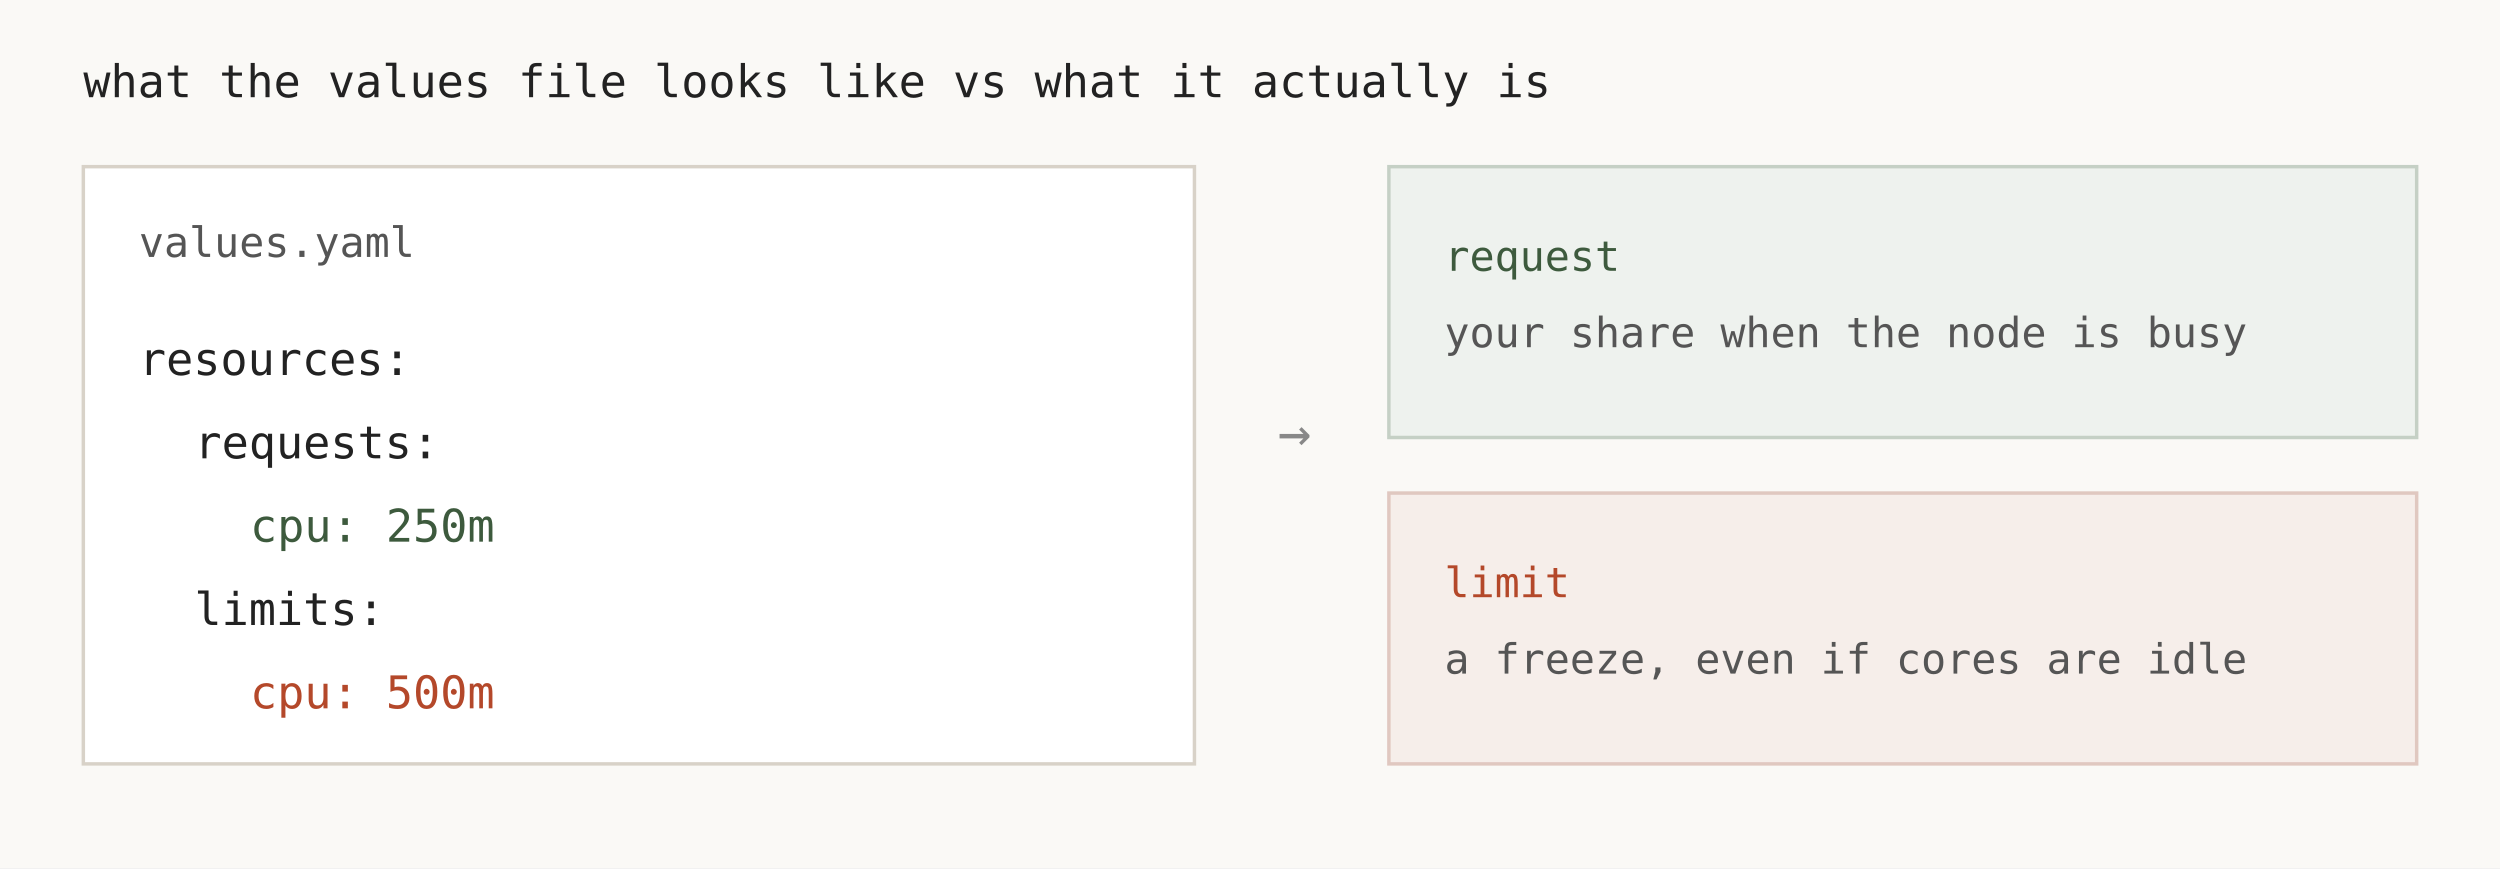
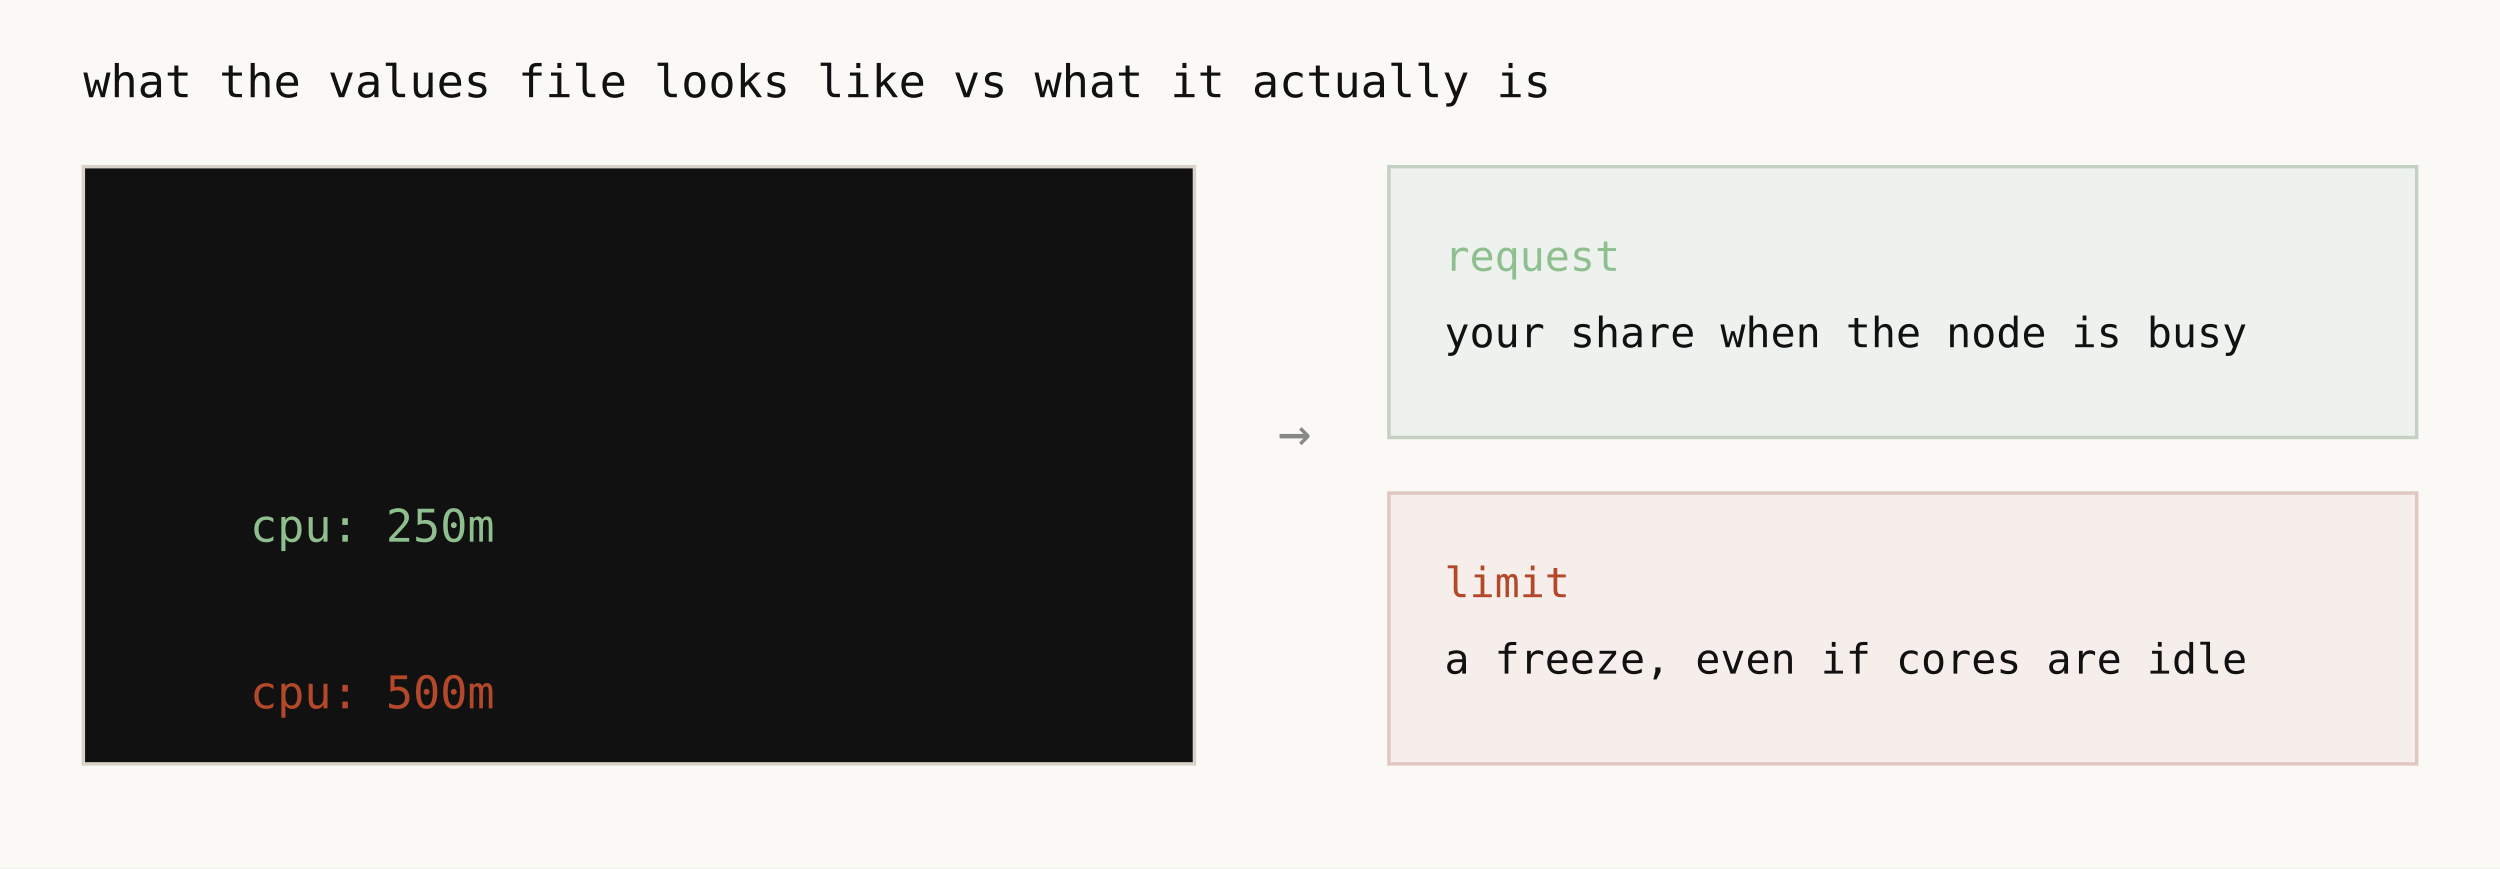
<svg xmlns="http://www.w3.org/2000/svg" width="720" height="250" viewBox="0 0 720 250">
  <rect width="720" height="250" fill="#faf9f6" />
-   <text x="24" y="28" font-family="ui-monospace, SFMono-Regular, Menlo, monospace" font-size="13" fill="#222">what the values file looks like vs what it actually is</text>
-   <rect x="24" y="48" width="320" height="172" fill="#fff" stroke="#d8d2c8" />
-   <text x="40" y="74" font-family="ui-monospace, SFMono-Regular, Menlo, monospace" font-size="12" fill="#555">values.yaml</text>
-   <text x="40" y="108" font-family="ui-monospace, SFMono-Regular, Menlo, monospace" font-size="13" fill="#222">resources:</text>
-   <text x="56" y="132" font-family="ui-monospace, SFMono-Regular, Menlo, monospace" font-size="13" fill="#222">  requests:</text>
-   <text x="72" y="156" font-family="ui-monospace, SFMono-Regular, Menlo, monospace" font-size="13" fill="#3d5a3d">    cpu: 250m</text>
-   <text x="56" y="180" font-family="ui-monospace, SFMono-Regular, Menlo, monospace" font-size="13" fill="#222">  limits:</text>
+   <text x="24" y="28" font-family="ui-monospace, SFMono-Regular, Menlo, monospace" font-size="13" fill="#111111">what the values file looks like vs what it actually is</text>
+   <rect x="24" y="48" width="320" height="172" fill="#111111" stroke="#d8d2c8" />
+   <text x="40" y="74" font-family="ui-monospace, SFMono-Regular, Menlo, monospace" font-size="12" fill="#111111">values.yaml</text>
+   <text x="40" y="108" font-family="ui-monospace, SFMono-Regular, Menlo, monospace" font-size="13" fill="#111111">resources:</text>
+   <text x="56" y="132" font-family="ui-monospace, SFMono-Regular, Menlo, monospace" font-size="13" fill="#111111">  requests:</text>
+   <text x="72" y="156" font-family="ui-monospace, SFMono-Regular, Menlo, monospace" font-size="13" fill="#8fbf8f">    cpu: 250m</text>
+   <text x="56" y="180" font-family="ui-monospace, SFMono-Regular, Menlo, monospace" font-size="13" fill="#111111">  limits:</text>
  <text x="72" y="204" font-family="ui-monospace, SFMono-Regular, Menlo, monospace" font-size="13" fill="#b4482a">    cpu: 500m</text>
  <text x="368" y="130" font-family="ui-monospace, SFMono-Regular, Menlo, monospace" font-size="16" fill="#888">→</text>
  <rect x="400" y="48" width="296" height="78" fill="#eef2ee" stroke="#c5d0c5" />
-   <text x="416" y="78" font-family="ui-monospace, SFMono-Regular, Menlo, monospace" font-size="12" fill="#3d5a3d">request</text>
-   <text x="416" y="100" font-family="ui-monospace, SFMono-Regular, Menlo, monospace" font-size="12" fill="#555">your share when the node is busy</text>
+   <text x="416" y="78" font-family="ui-monospace, SFMono-Regular, Menlo, monospace" font-size="12" fill="#8fbf8f">request</text>
+   <text x="416" y="100" font-family="ui-monospace, SFMono-Regular, Menlo, monospace" font-size="12" fill="#111111">your share when the node is busy</text>
  <rect x="400" y="142" width="296" height="78" fill="#f6eeea" stroke="#e0c8c0" />
  <text x="416" y="172" font-family="ui-monospace, SFMono-Regular, Menlo, monospace" font-size="12" fill="#b4482a">limit</text>
-   <text x="416" y="194" font-family="ui-monospace, SFMono-Regular, Menlo, monospace" font-size="12" fill="#555">a freeze, even if cores are idle</text>
+   <text x="416" y="194" font-family="ui-monospace, SFMono-Regular, Menlo, monospace" font-size="12" fill="#111111">a freeze, even if cores are idle</text>
</svg>
